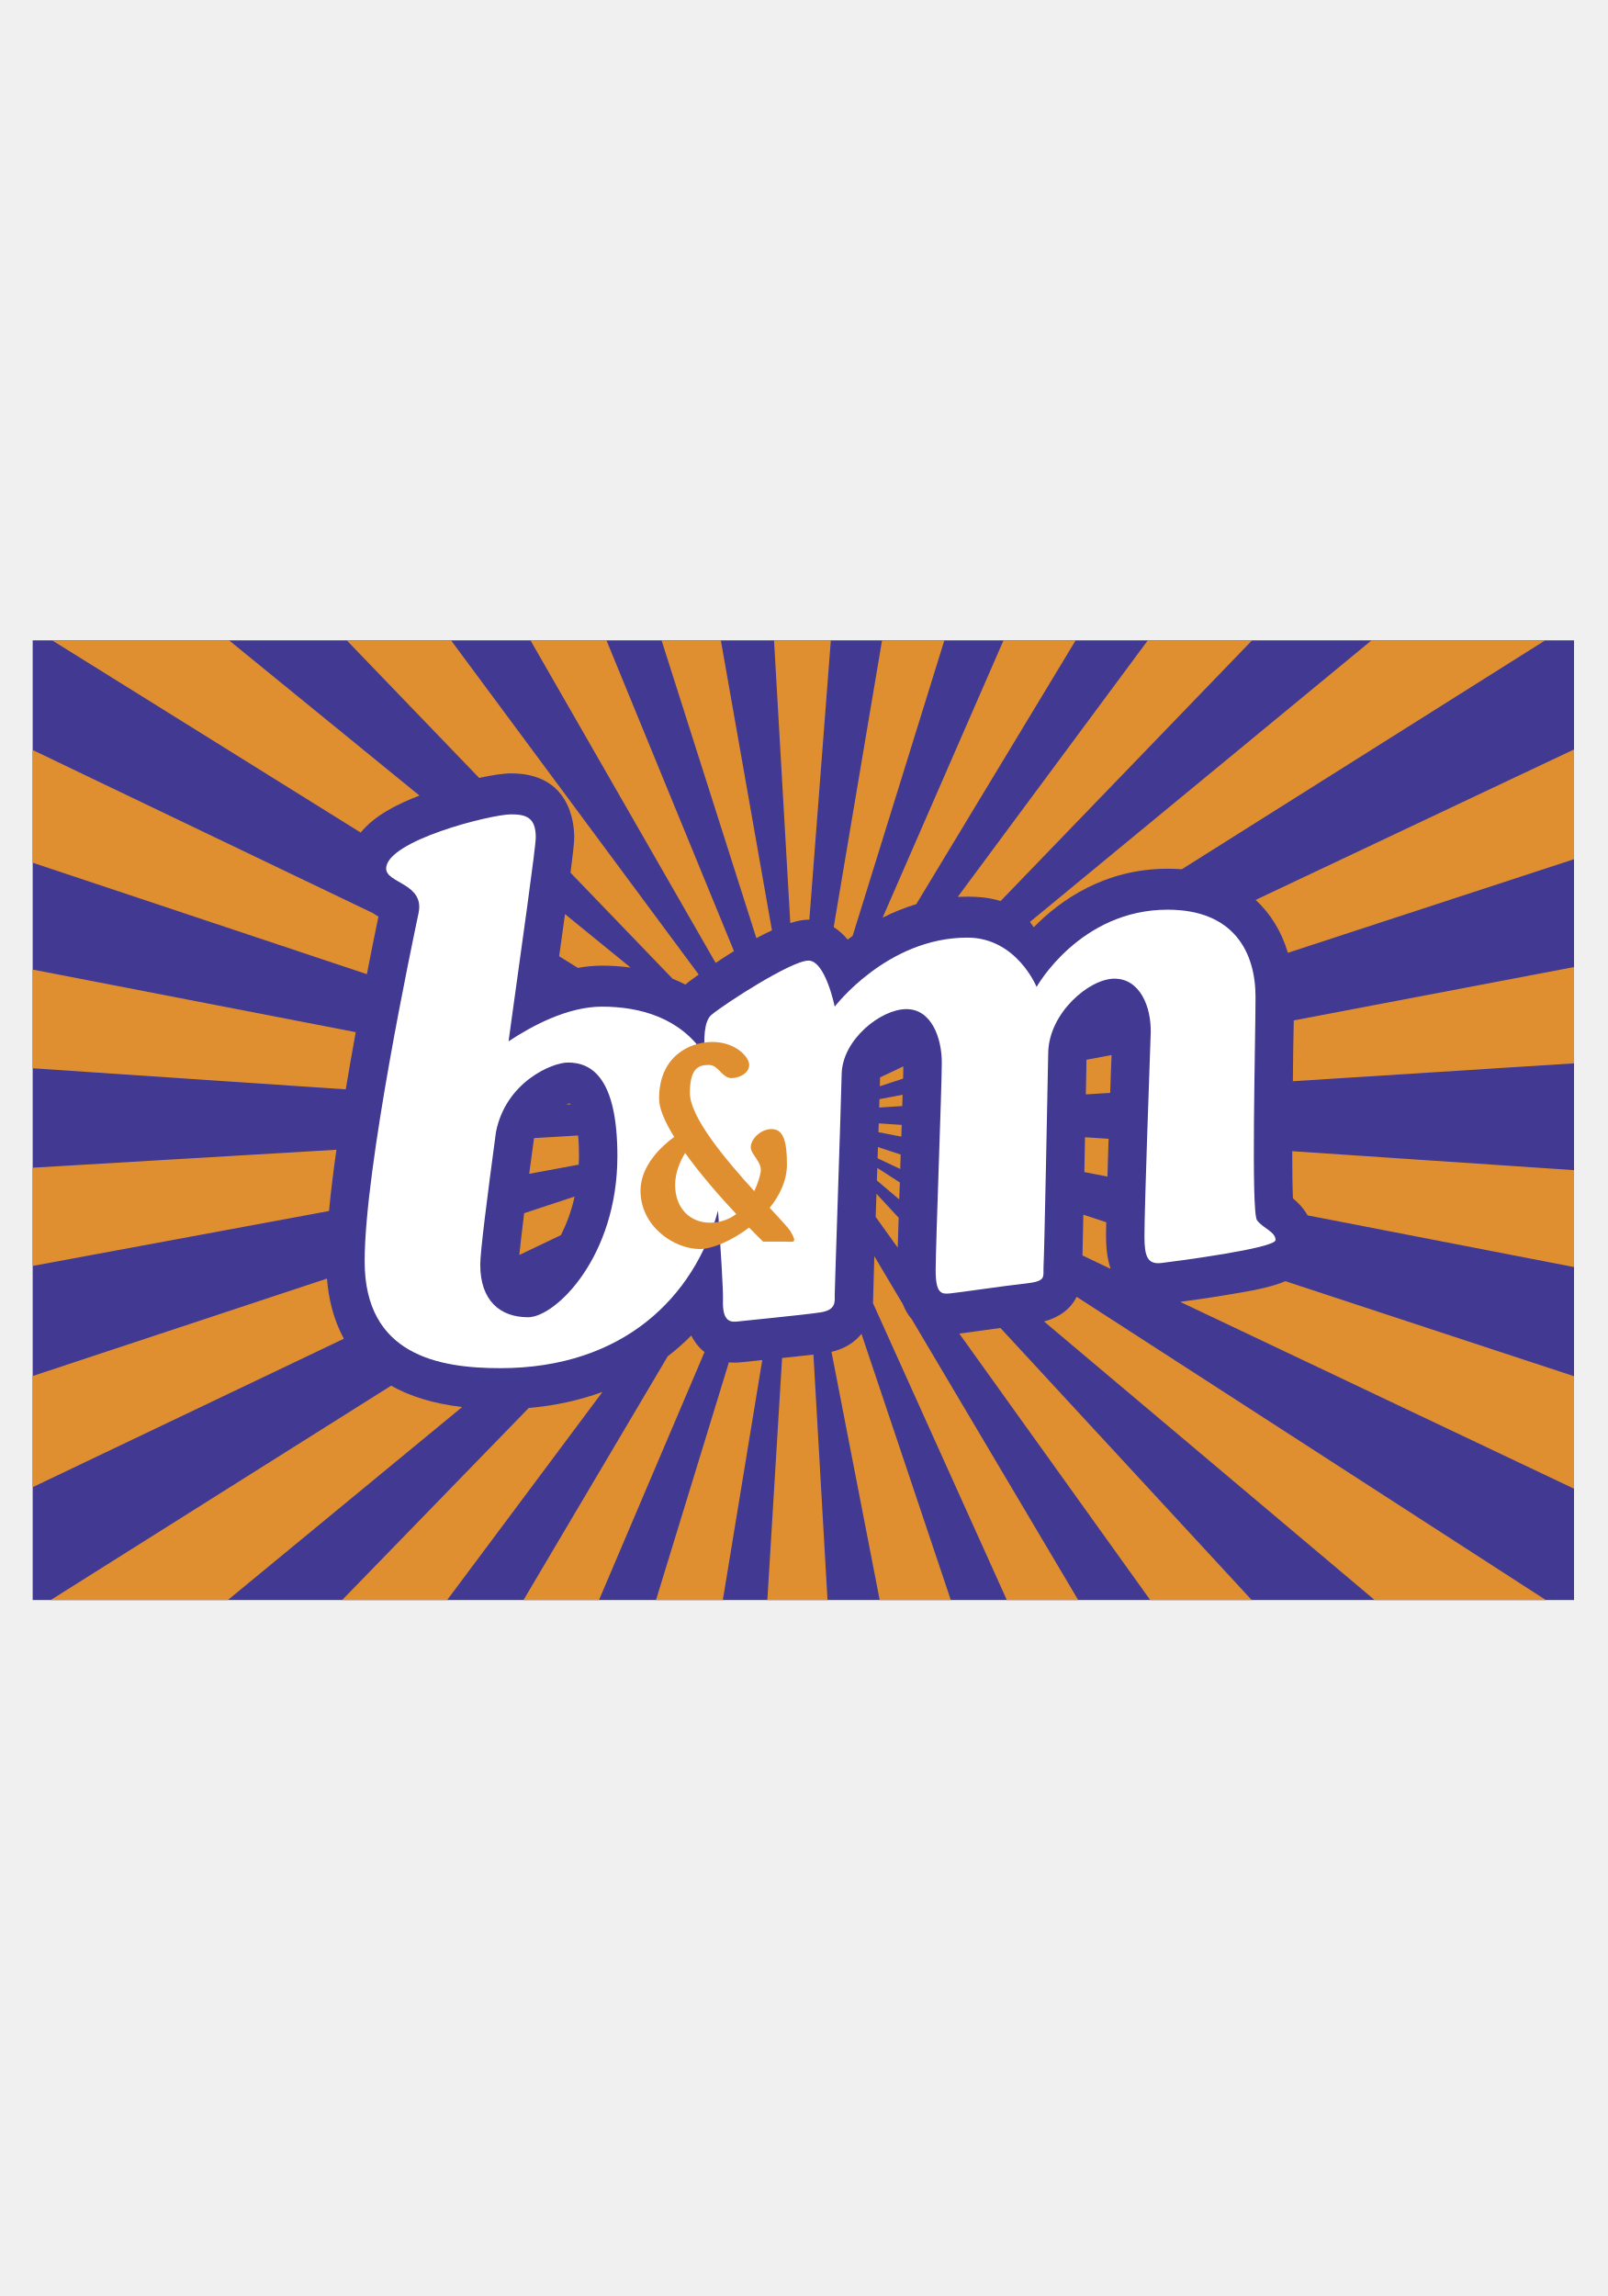
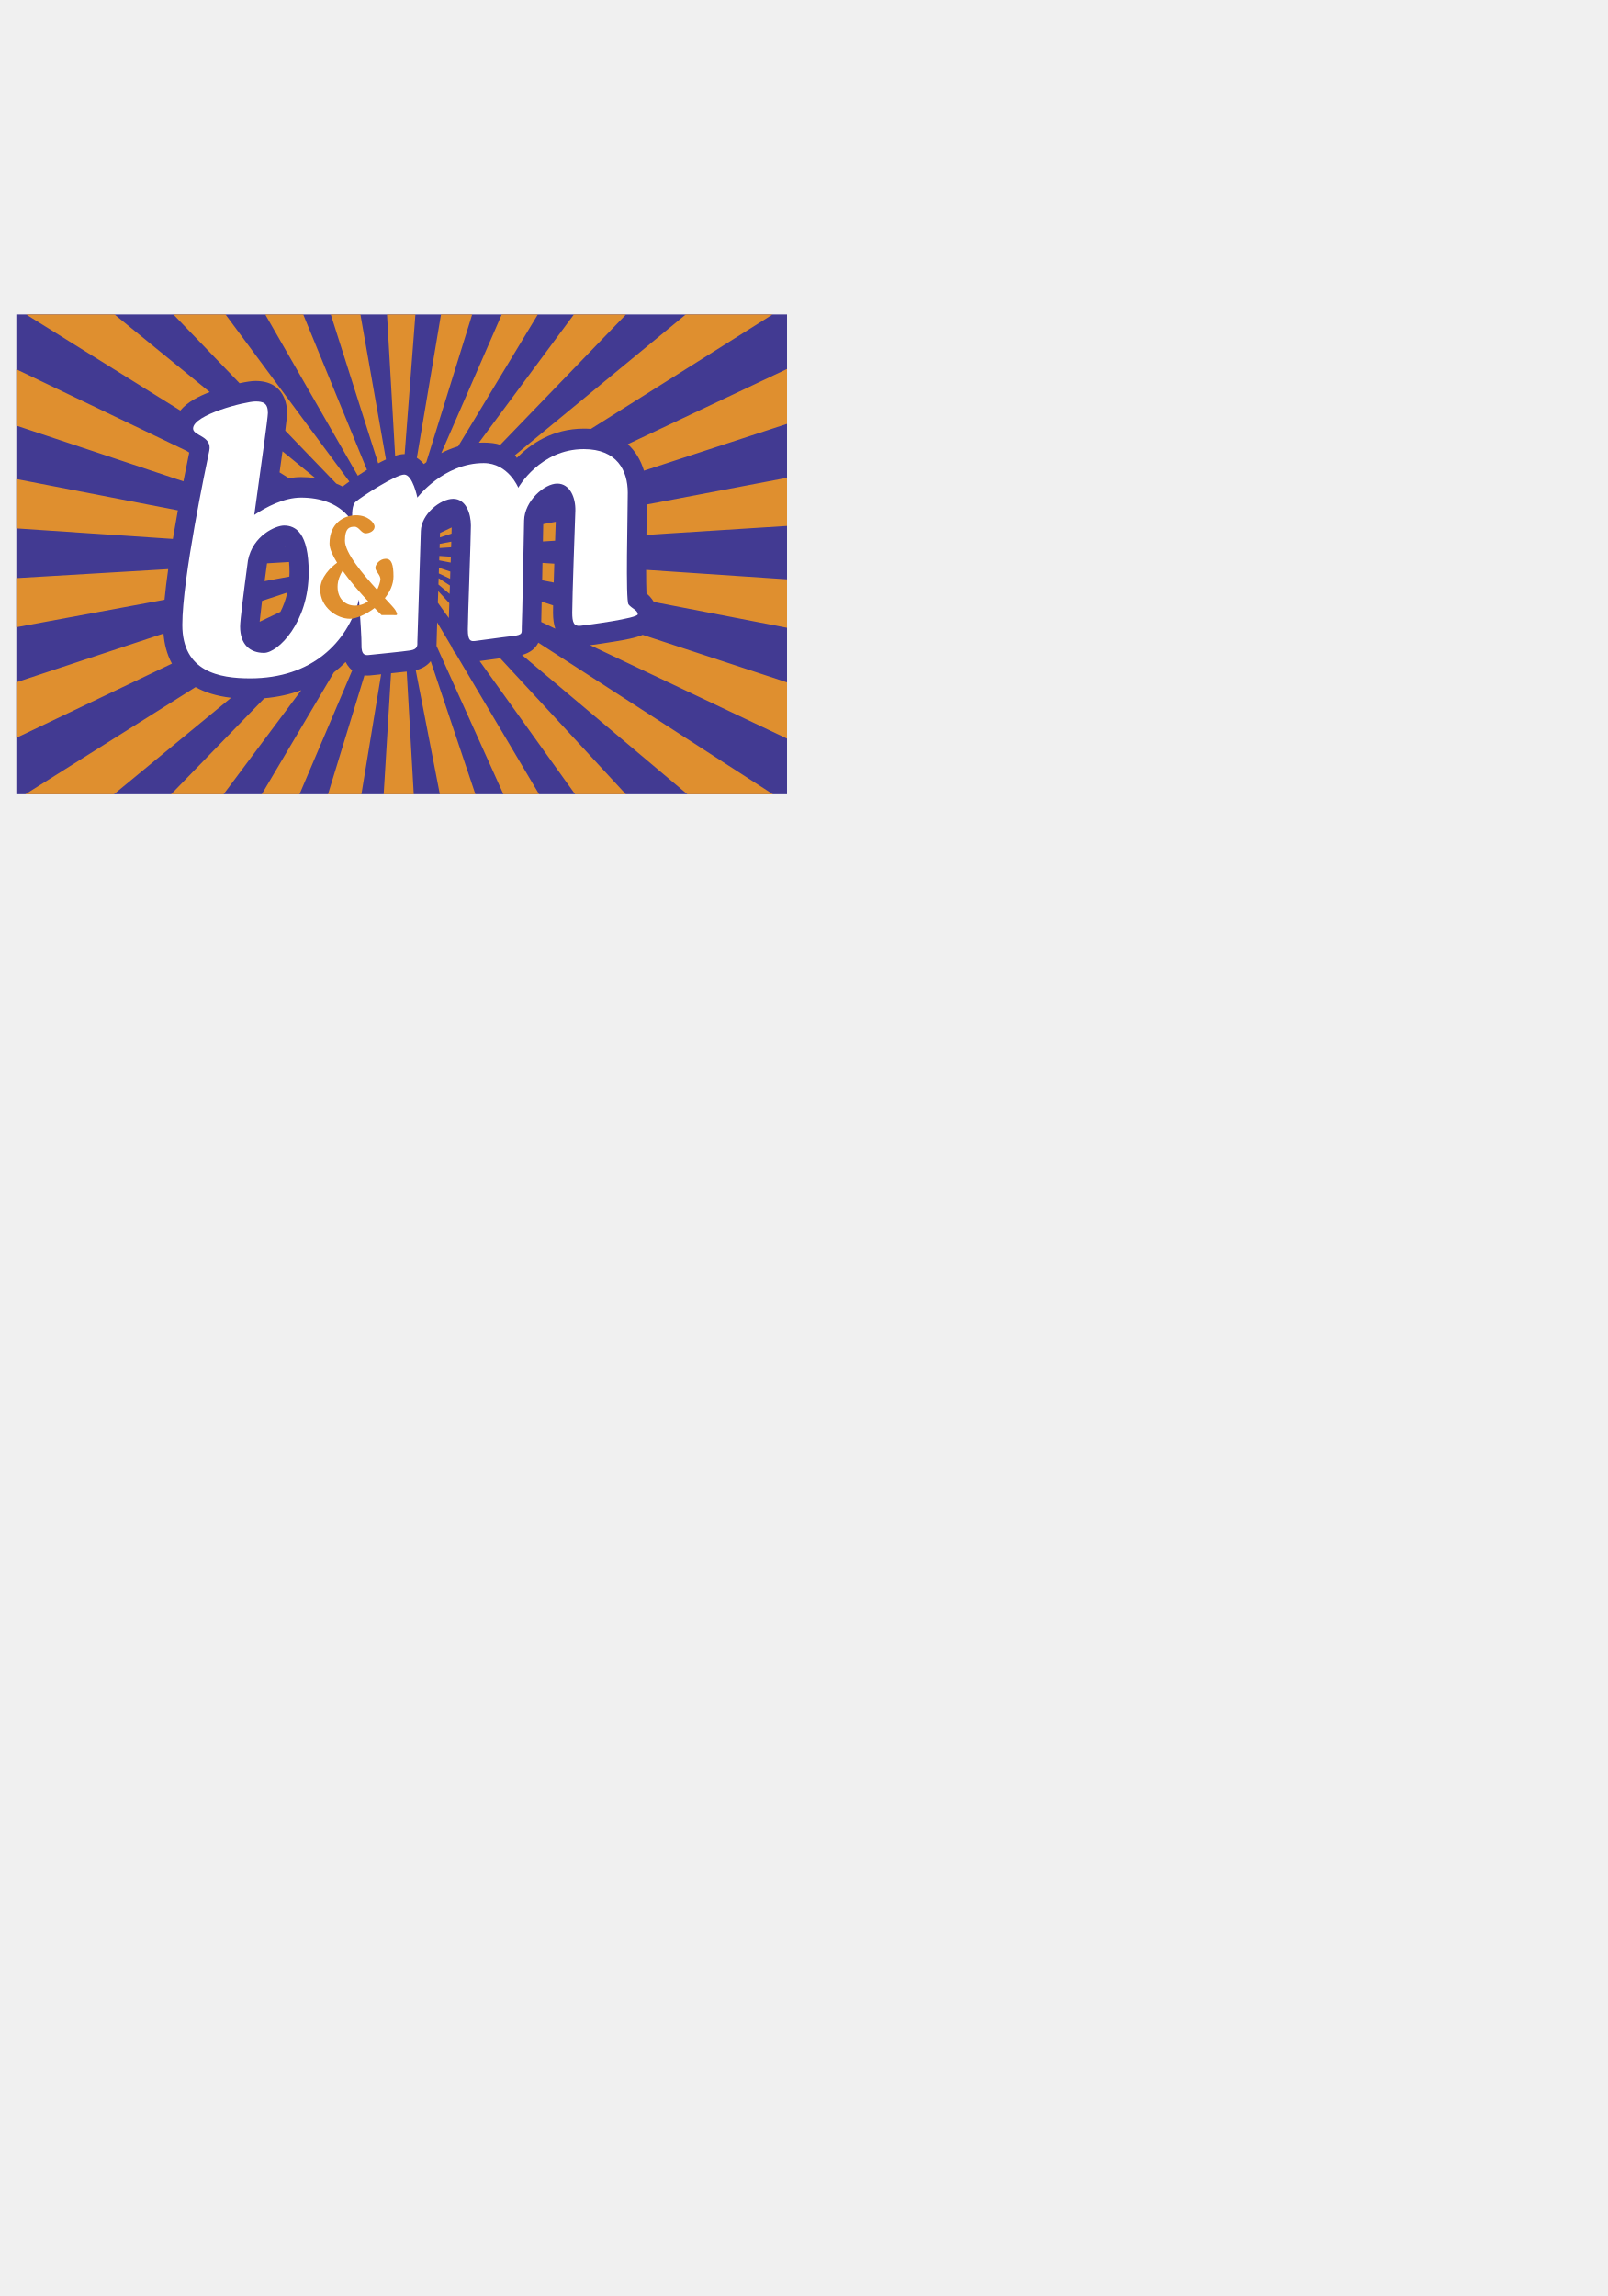
- <svg xmlns="http://www.w3.org/2000/svg" width="420mm" height="600mm" viewBox="0 0 210 297" version="1.1" id="svg1" xml:space="preserve">
+ <svg xmlns="http://www.w3.org/2000/svg" width="420mm" height="600mm" viewBox="0 0 420 600" version="1.1" id="svg1" xml:space="preserve">
  <defs id="defs1" />
  <g id="layer1">
    <g id="g1" transform="matrix(0.5476685,0,0,0.5838872,4.27064,82.1683)" style="stroke-width:1;stroke-dasharray:none">
      <path fill="#423a92" d="M 0,0 H 367.76 V 214.76 H 0 Z" id="path1" style="stroke-width:1;stroke-dasharray:none" />
      <path d="m 266.074,0 -45.352,57.406 a 46.315,46.315 0 0 1 2.281,-0.047 c 3.211,0 5.793,0.334 7.932,0.988 L 290.947,0 Z m -34.435,0 -28.85,62.064 a 49.827,49.827 0 0 1 8.033,-3.031 L 248.854,0 Z m -106.026,70.695 4.459,2.602 c 1.898,-0.316 3.838,-0.5 5.762,-0.5 2.367,0 4.627,0.154 6.82,0.428 L 127.013,61.264 c -0.398,2.715 -0.847,5.834 -1.4,9.431 z M 202.658,0 191.121,64.166 a 14.19,14.19 0 0 1 3.328,2.803 c 0.381,-0.283 0.773,-0.545 1.186,-0.826 L 217.523,0 Z m 116.791,0 -81.5,63.006 c 0.305,0.383 0.611,0.787 0.896,1.201 6.346,-6.08 16.945,-13.096 31.953,-13.096 1.152,0 2.277,0.029 3.381,0.117 L 360.891,0 Z M 118.77,0 162.95,72.182 a 203.21,203.21 0 0 1 4.367,-2.648 L 136.899,0 Z M 4.641,0 78.26,43.016 c 3.305,-3.821 8.711,-6.377 14.027,-8.279 L 46.846,0 Z m 70.295,0 31.588,30.785 c 3.023,-0.609 5.76,-1.014 7.619,-1.014 13.975,0 15.068,10.963 15.068,14.326 0,1.029 -0.238,3.165 -0.879,7.91 l 24.334,23.703 c 1.057,0.408 2.086,0.844 3.076,1.334 0.195,-0.158 0.377,-0.328 0.588,-0.486 0.045,-0.027 0.994,-0.715 2.578,-1.77 L 99.816,0 Z m 105.828,63.266 c 1.604,-0.475 3.094,-0.764 4.336,-0.764 0.088,0 0.129,0.012 0.209,0.012 L 190.436,0 H 176.883 Z M 150.047,0 172.67,66.645 a 61.507,61.507 0 0 1 3.717,-1.744 L 164.191,0 Z m 106.057,133.455 c 0,-0.803 0.004,-1.912 0.045,-3.234 l -5.465,-1.693 c -0.09,4.125 -0.17,7.129 -0.205,9.123 l 6.709,2.994 c -0.686,-1.913 -1.084,-4.254 -1.084,-7.19 z M 207.025,117.41 c 0.021,-0.775 0.074,-1.551 0.074,-2.332 l -5.418,-1.686 c -0.035,0.826 -0.061,1.662 -0.094,2.514 l 5.412,2.391 c 0.021,-0.281 0.026,-0.592 0.026,-0.887 z m 49.688,-5.863 -5.633,-0.346 c -0.062,2.823 -0.1,5.418 -0.158,7.791 l 5.516,1.008 c 0.064,-2.682 0.185,-5.543 0.275,-8.453 z m -49.811,9.773 -5.375,-3.26 a 62.313,62.313 0 0 0 -0.109,2.818 l 5.33,4.221 c 0.037,-1.226 0.102,-2.503 0.154,-3.779 z M 82.494,61.818 C 82.107,61.607 81.644,61.342 81.195,61.05 L 0,24.545 v 25.213 l 79.734,24.943 a 930.7,930.7 0 0 1 2.76,-12.883 z m 125.244,33.52 -5.555,2.469 c -0.023,0.555 -0.027,1.207 -0.062,1.979 l 5.559,-1.711 c 0.017,-1.118 0.052,-2.046 0.058,-2.737 z M 77.074,87.686 0,73.672 v 22.09 l 74.689,4.717 c 0.764,-4.268 1.577,-8.567 2.385,-12.793 z m 52.232,36.779 -12.048,3.734 c -0.625,4.75 -0.949,7.621 -1.146,9.344 l 9.908,-4.439 c 1.328,-2.415 2.494,-5.299 3.286,-8.639 z m 127.95,-27.801 c 0.053,-1.402 0.1,-2.691 0.158,-3.867 l -5.977,1.059 -0.035,1.766 c -0.045,2.072 -0.086,4.066 -0.121,5.986 l 5.811,-0.344 c 0.066,-1.596 0.119,-3.141 0.164,-4.6 z M 130.35,115.432 c 0,-1.793 -0.07,-3.322 -0.213,-4.625 l -10.48,0.58 a 1.426,1.426 0 0 0 -0.082,0.324 c -0.412,2.83 -0.791,5.373 -1.104,7.668 l 11.809,-2.049 c 0.017,-0.617 0.07,-1.248 0.07,-1.898 z m 76.263,13.78 -5.289,-5.368 c -0.061,1.613 -0.117,3.232 -0.176,4.816 -0.018,0.119 -0.018,0.234 -0.02,0.357 l 5.264,6.881 c 0.063,-1.898 0.128,-4.166 0.221,-6.686 z m -78.414,-25.548 c -0.025,0 -0.135,-0.004 -0.281,-0.012 a 6.003,6.003 0 0 0 -0.6,0.152 l 1.062,0.07 a 1.204,1.204 0 0 0 -0.181,-0.21 z m 79.363,-1.978 -5.525,0.988 c -0.027,0.593 -0.039,1.226 -0.057,1.877 l 5.494,-0.334 c 0.026,-0.873 0.061,-1.725 0.088,-2.531 z m -0.21,6.748 -5.484,-0.344 c -0.041,0.637 -0.041,1.307 -0.068,1.979 l 5.459,0.99 c 0.005,-0.885 0.065,-1.764 0.093,-2.625 z M 70.215,142.828 0,164.633 v 24.871 l 74.25,-33.223 c -2.467,-4.228 -3.654,-8.886 -4.035,-13.453 z m 171.099,9.598 78.879,62.334 h 40.838 L 249.084,146.906 c -1.424,2.698 -4.01,4.549 -7.77,5.52 z M 72.469,113.996 0,118.016 v 21.979 L 70.707,127.7 c 0.422,-4.225 1.029,-8.852 1.762,-13.704 z m 135.147,34.557 -6.802,-10.738 c -0.143,4.627 -0.264,8.203 -0.264,8.764 v 0.117 c 0,0.568 -0.018,1.104 -0.055,1.635 l 31.934,66.43 h 17.029 l -39.744,-62.883 c -0.816,-0.862 -1.528,-1.96 -2.098,-3.325 z m 18.693,5.918 c -2.355,0.307 -4.074,0.527 -5.221,0.668 l 45.555,59.621 h 24.213 l -59.959,-60.885 a 524.66,524.66 0 0 0 -4.588,0.596 z m 74.384,-29.608 c 1.096,0.85 2.467,2.109 3.504,3.82 l 63.562,11.562 v -21.686 l -67.236,-4.238 c 0,4.267 0.053,8.07 0.17,10.542 z m -8.896,-66.779 c 3.559,3.076 6.17,7.074 7.693,11.838 L 367.76,48.975 V 24.418 Z m 8.965,33.316 a 561.628,561.628 0 0 1 -0.086,7.262 L 367.76,94.66 V 73.113 l -66.867,11.936 c -0.053,1.881 -0.079,4.031 -0.131,6.351 z m -15.153,54.975 c -4.334,0.695 -8.781,1.27 -11.811,1.662 l 93.961,41.807 v -25.17 l -68.877,-21.266 c -3.527,1.424 -8.146,2.153 -13.273,2.967 z m -95.015,12.854 11.502,55.531 h 16.965 l -21.316,-59.562 c -1.679,1.974 -4.132,3.363 -7.151,4.031 z M 85.52,166.795 4.301,214.76 h 42.266 l 55.898,-43.189 c -7.004,-0.77 -12.553,-2.456 -16.945,-4.776 z m 73.511,-8.607 c -0.775,-0.832 -1.424,-1.713 -1.898,-2.619 a 52.694,52.694 0 0 1 -5.615,4.65 l -34.41,54.541 h 18.01 l 25.18,-55.488 c -0.443,-0.336 -0.88,-0.688 -1.267,-1.084 z M 118.348,171.785 73.84,214.76 h 25.049 l 37.062,-46.57 c -5.433,1.863 -11.328,3.087 -17.603,3.595 z m 51.06,-10.271 c -0.383,0.049 -1.148,0.119 -1.992,0.119 -0.441,0 -0.879,-0.014 -1.303,-0.066 l -17.391,53.193 h 15.943 l 9.412,-53.707 c -0.412,0.047 -0.828,0.092 -1.23,0.133 -1.74,0.152 -3.017,0.271 -3.439,0.328 z m 9.399,-0.914 -3.518,54.16 h 14.355 l -3.361,-54.92 a 661.75,661.75 0 0 1 -7.476,0.76 z" fill="#df8f2f" id="path2" style="stroke-width:1;stroke-dasharray:none" />
      <path d="m 292.121,129.775 c -1.465,-1.84 -0.357,-40.078 -0.357,-50.012 0,-9.93 -5.15,-19.488 -20.965,-19.488 -20.967,0 -31.268,17.285 -31.268,17.285 0,0 -4.768,-11.037 -16.527,-11.037 -19.131,0 -31.641,15.449 -31.641,15.449 0,0 -2.221,-10.305 -6.264,-10.305 -4.037,0 -19.842,9.568 -23.141,12.139 -1.82,1.408 -1.885,5.574 -1.551,9.043 -5.807,-8.428 -15.562,-10.877 -24.58,-10.877 -8.129,0 -16.611,4.227 -22.289,7.766 3.252,-22.068 6.496,-43.465 6.496,-45.641 0,-4.412 -2.215,-5.156 -5.893,-5.156 -4.771,0 -29.803,5.885 -29.803,12.135 0,3.307 9.211,3.307 7.734,9.934 -1.475,6.625 -12.865,57.006 -12.865,77.959 0,20.959 17.648,23.904 32.354,23.904 29.432,0 46.361,-16.02 51.957,-35.242 0.697,9.385 1.26,17.895 1.182,19.986 -0.197,5.148 2.018,4.967 3.697,4.787 1.643,-0.189 15.99,-1.479 19.664,-2.029 3.656,-0.561 3.301,-2.389 3.301,-3.867 0,-1.475 1.48,-41.736 1.658,-49.465 0.174,-7.715 9.373,-14.52 15.439,-14.52 6.092,0 8.453,6.621 8.453,11.953 0,5.326 -1.465,41.186 -1.465,46.52 0,5.326 1.465,5.326 3.48,5.145 2.039,-0.184 12.533,-1.652 17.873,-2.199 5.318,-0.551 4.213,-1.469 4.393,-4.051 0.182,-2.568 0.926,-38.797 1.109,-47.621 0.168,-8.83 9.742,-16.559 15.797,-16.559 6.088,0 8.816,6.262 8.658,12.146 -0.197,5.881 -1.494,38.611 -1.494,45.598 0,4.416 0.744,6.252 4.051,5.883 3.322,-0.369 27.229,-3.305 27.229,-5.143 0.002,-1.843 -2.941,-2.582 -4.422,-4.42 z m -173.932,21.702 c -6.627,0 -11.402,-3.678 -11.402,-11.77 0,-2.842 1.636,-14.943 3.744,-29.639 2.32,-11.189 13.342,-15.592 17.209,-15.592 5.52,0 11.768,3.307 11.768,20.955 0,22.44 -14.696,36.046 -21.319,36.046 z" fill="#ffffff" id="path3" style="stroke-width:1;stroke-dasharray:none" />
      <path d="m 180.879,132.352 c -0.438,-0.738 -2.414,-2.725 -5.025,-5.365 2.432,-2.836 4.113,-6.16 4.113,-9.717 0,-5.326 -0.916,-7.902 -3.676,-7.902 -2.742,0 -4.967,2.389 -4.967,4.049 0,1.662 2.754,3.299 2.373,5.514 -0.111,0.79 -0.605,2.479 -1.529,4.322 -6.91,-7.119 -15.363,-16.557 -15.363,-21.979 0,-5.881 2.385,-6.252 4.598,-6.252 2.191,0 3.102,2.945 5.316,2.945 1.861,0 4.236,-1.105 4.236,-2.945 0,-1.844 -3.324,-5.148 -8.812,-5.148 -5.52,0 -12.693,3.305 -12.693,12.697 0,2.242 1.449,5.26 3.611,8.553 -2.889,1.988 -8.039,6.34 -8.039,12.037 0,7.908 7.92,13.053 14.168,13.053 2.889,0 7.557,-1.816 11.74,-4.805 2.016,1.941 3.342,3.143 3.342,3.143 h 5.16 c 2.017,-0.001 3.119,0.565 1.447,-2.2 z m -27.59,-10.481 c 0,-2.863 1.234,-5.396 2.383,-7.15 3.709,4.852 8.402,9.879 12.199,13.66 -1.668,1.158 -3.719,1.939 -6.293,1.939 -4.603,0 -8.289,-3.123 -8.289,-8.449 z" fill="#df8f2f" id="path4" style="stroke-width:1;stroke-dasharray:none" />
    </g>
  </g>
</svg>
